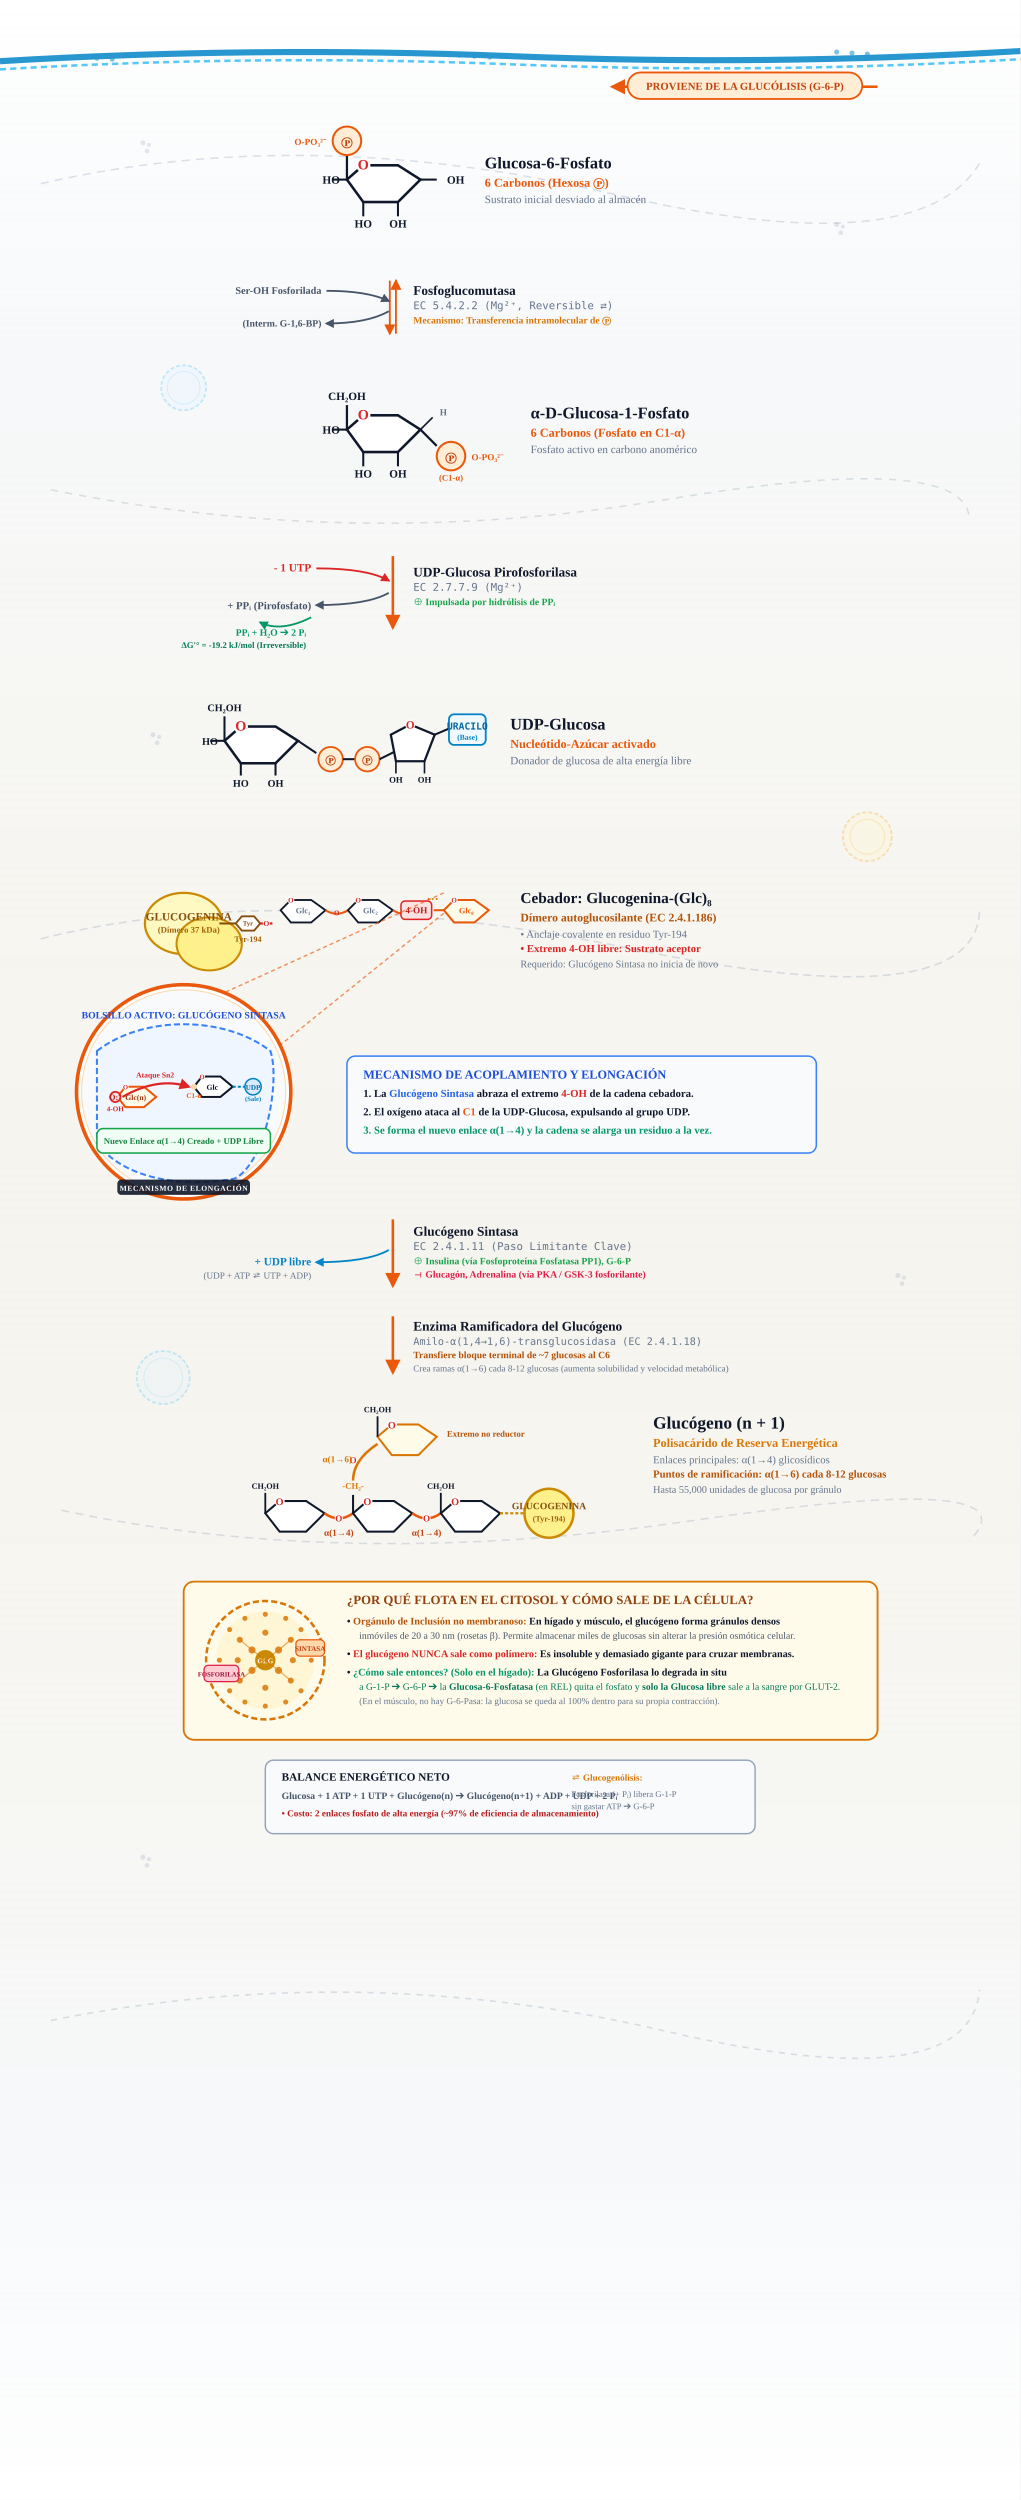
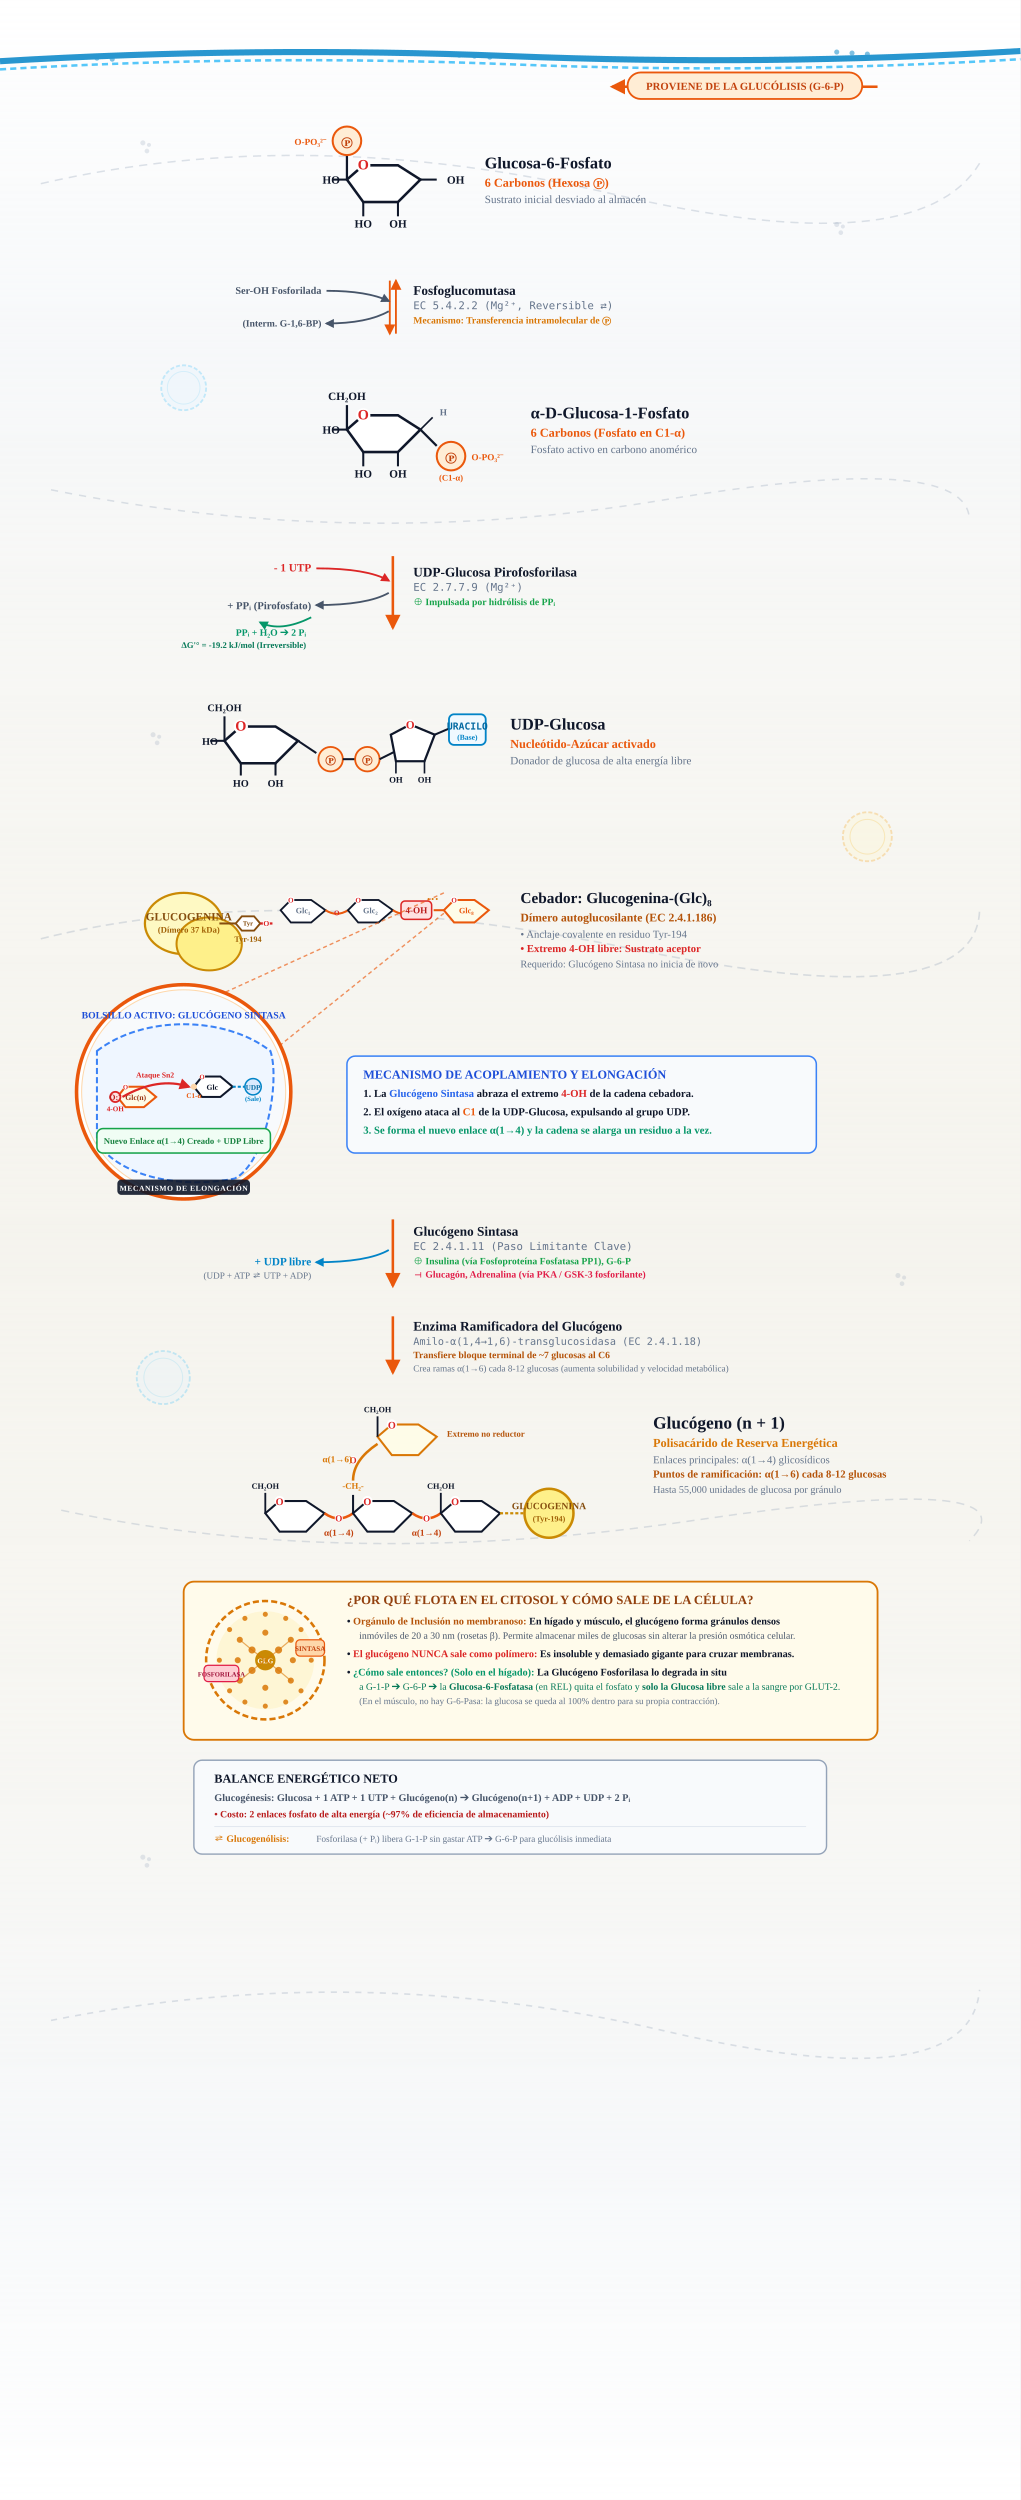
<svg xmlns="http://www.w3.org/2000/svg" width="1000" height="2450" viewBox="0 0 1000 2450">
  <defs>
    <marker id="arrowFlow" markerWidth="6" markerHeight="6" refX="5" refY="3" orient="auto">
      <path d="M 0 0 L 6 3 L 0 6 Z" fill="#ea580c" />
    </marker>
    <marker id="arrowRed" markerWidth="5" markerHeight="5" refX="4" refY="2.5" orient="auto">
      <path d="M 0 0 L 5 2.5 L 0 5 Z" fill="#dc2626" />
    </marker>
    <marker id="arrowSlate" markerWidth="5" markerHeight="5" refX="4" refY="2.5" orient="auto">
      <path d="M 0 0 L 5 2.5 L 0 5 Z" fill="#475569" />
    </marker>
    <marker id="arrowGreen" markerWidth="5" markerHeight="5" refX="4" refY="2.5" orient="auto">
      <path d="M 0 0 L 5 2.5 L 0 5 Z" fill="#059669" />
    </marker>
    <marker id="arrowBlue" markerWidth="5" markerHeight="5" refX="4" refY="2.5" orient="auto">
      <path d="M 0 0 L 5 2.5 L 0 5 Z" fill="#0284c7" />
    </marker>
    <linearGradient id="gradCitosolGlucogeno" x1="0%" y1="0%" x2="0%" y2="100%">
      <stop offset="0%" stop-color="#ffffff" stop-opacity="1" />
      <stop offset="15%" stop-color="#f8fafc" stop-opacity="0.8" />
      <stop offset="50%" stop-color="#fffbeb" stop-opacity="0.35" />
      <stop offset="85%" stop-color="#f8fafc" stop-opacity="0.8" />
      <stop offset="100%" stop-color="#ffffff" stop-opacity="1" />
    </linearGradient>
  </defs>
  <rect x="0" y="0" width="1000" height="2450" fill="url(#gradCitosolGlucogeno)" />
  <g opacity="0.85">
    <path d="M 0 60 Q 250 45 500 55 T 1000 50" fill="none" stroke="#0284c7" stroke-width="6" />
    <path d="M 0 68 Q 250 53 500 63 T 1000 58" fill="none" stroke="#38bdf8" stroke-width="2.5" stroke-dasharray="6 4" />
    <g fill="#0284c7" opacity="0.6">
      <circle cx="80" cy="56" r="2.5" />
      <circle cx="95" cy="57" r="2.5" />
      <circle cx="110" cy="58" r="2.5" />
      <circle cx="450" cy="54" r="2.5" />
      <circle cx="465" cy="55" r="2.5" />
      <circle cx="480" cy="56" r="2.5" />
      <circle cx="820" cy="51" r="2.5" />
      <circle cx="835" cy="52" r="2.5" />
      <circle cx="850" cy="53" r="2.5" />
    </g>
  </g>
  <g opacity="0.32" stroke="#94a3b8" fill="none">
    <path d="M 40 180 Q 300 120 600 190 T 960 160" stroke-width="1.5" stroke-dasharray="8 6" />
    <path d="M 50 480 Q 350 540 650 490 T 950 510" stroke-width="1.5" stroke-dasharray="7 7" />
    <path d="M 40 920 Q 280 860 620 930 T 960 890" stroke-width="1.6" stroke-dasharray="8 5" />
    <path d="M 60 1480 Q 340 1540 680 1490 T 950 1510" stroke-width="1.5" stroke-dasharray="8 6" />
    <path d="M 50 1980 Q 350 1920 650 1990 T 960 1950" stroke-width="1.6" stroke-dasharray="6 6" />
  </g>
  <g fill="#94a3b8" opacity="0.25">
    <circle cx="140" cy="140" r="2.5" />
    <circle cx="146" cy="142" r="2" />
    <circle cx="144" cy="148" r="2.3" />
    <circle cx="820" cy="220" r="2.5" />
    <circle cx="826" cy="222" r="2" />
    <circle cx="824" cy="228" r="2.3" />
    <circle cx="150" cy="720" r="2.5" />
    <circle cx="156" cy="722" r="2" />
    <circle cx="154" cy="728" r="2.3" />
    <circle cx="880" cy="1250" r="2.5" />
    <circle cx="886" cy="1252" r="2" />
    <circle cx="884" cy="1258" r="2.3" />
    <circle cx="140" cy="1820" r="2.5" />
    <circle cx="146" cy="1822" r="2" />
    <circle cx="144" cy="1828" r="2.3" />
  </g>
  <g opacity="0.28">
    <circle cx="180" cy="380" r="22" fill="#e0f2fe" stroke="#38bdf8" stroke-width="1.8" stroke-dasharray="4 2" />
    <circle cx="180" cy="380" r="16" fill="none" stroke="#7dd3fc" stroke-width="1" />
    <circle cx="850" cy="820" r="24" fill="#fef3c7" stroke="#f59e0b" stroke-width="1.8" stroke-dasharray="4 2" />
    <circle cx="850" cy="820" r="17" fill="none" stroke="#fbbf24" stroke-width="1" />
    <circle cx="160" cy="1350" r="26" fill="#e0f2fe" stroke="#38bdf8" stroke-width="1.8" stroke-dasharray="4 2" />
    <circle cx="160" cy="1350" r="19" fill="none" stroke="#7dd3fc" stroke-width="1" />
  </g>
  <g transform="translate(480, 85)">
    <path d="M 380 0 L 120 0" fill="none" stroke="#ea580c" stroke-width="2.5" marker-end="url(#arrowFlow)" />
    <rect x="135" y="-14" width="230" height="26" rx="13" fill="#ffedd5" stroke="#ea580c" stroke-width="1.8" />
    <text x="250" y="3" fill="#c2410c" font-size="10.5" font-weight="800" text-anchor="middle">
        PROVIENE DE LA GLUCÓLISIS (G-6-P)
      </text>
  </g>
  <g transform="translate(340, 140)">
    <g transform="translate(0, 0)">
      <polygon points="50,22 72,36 50,58 16,58 0,36 16,22" fill="#ffffff" stroke="#0f172a" stroke-width="2.5" />
      <circle cx="16" cy="22" r="7" fill="#ffffff" />
      <text x="16" y="26" fill="#dc2626" font-size="14" font-weight="800" text-anchor="middle">O</text>
      <line x1="0" y1="36" x2="0" y2="12" stroke="#0f172a" stroke-width="2.2" />
      <circle cx="0" cy="-2" r="14" fill="#ffedd5" stroke="#ea580c" stroke-width="2" />
      <text x="0" y="3" fill="#c2410c" font-size="12" font-weight="900" text-anchor="middle">Ⓟ</text>
      <text x="-20" y="2" fill="#ea580c" font-size="9" font-weight="700" text-anchor="end">O-PO₃²⁻</text>
      <line x1="72" y1="36" x2="88" y2="36" stroke="#0f172a" stroke-width="2" />
      <text x="98" y="40" fill="#0f172a" font-size="11" font-weight="700">OH</text>
      <line x1="50" y1="58" x2="50" y2="72" stroke="#0f172a" stroke-width="2" />
      <text x="50" y="83" fill="#0f172a" font-size="11" font-weight="700" text-anchor="middle">OH</text>
      <line x1="16" y1="58" x2="16" y2="72" stroke="#0f172a" stroke-width="2" />
      <text x="16" y="83" fill="#0f172a" font-size="11" font-weight="700" text-anchor="middle">HO</text>
      <line x1="0" y1="36" x2="-14" y2="36" stroke="#0f172a" stroke-width="2" />
      <text x="-24" y="40" fill="#0f172a" font-size="11" font-weight="700">HO</text>
    </g>
    <g transform="translate(135, 25)">
      <text x="0" y="0" fill="#0f172a" font-size="16" font-weight="800">Glucosa-6-Fosfato</text>
      <text x="0" y="18" fill="#ea580c" font-size="12" font-weight="700">6 Carbonos (Hexosa Ⓟ)</text>
      <text x="0" y="34" fill="#64748b" font-size="11">Sustrato inicial desviado al almacén</text>
    </g>
  </g>
  <g transform="translate(385, 275)">
    <line x1="-3" y1="0" x2="-3" y2="52" stroke="#ea580c" stroke-width="1.8" marker-end="url(#arrowFlow)" />
    <line x1="3" y1="52" x2="3" y2="0" stroke="#ea580c" stroke-width="1.8" marker-end="url(#arrowFlow)" />
    <path d="M -65 10 Q -25 10 -4 20" fill="none" stroke="#475569" stroke-width="1.8" marker-end="url(#arrowSlate)" />
    <text x="-70" y="13" fill="#475569" font-size="10" font-weight="800" text-anchor="end">Ser-OH Fosforilada</text>
    <path d="M -4 30 Q -25 42 -65 42" fill="none" stroke="#475569" stroke-width="1.8" marker-end="url(#arrowSlate)" />
    <text x="-70" y="45" fill="#475569" font-size="9.5" font-weight="700" text-anchor="end">(Interm. G-1,6-BP)</text>
    <g transform="translate(20, 14)">
      <text x="0" y="0" fill="#0f172a" font-size="13" font-weight="800">Fosfoglucomutasa</text>
      <text x="0" y="14" fill="#64748b" font-size="10.5" font-family="'JetBrains Mono', monospace">EC 5.4.2.2 (Mg²⁺, Reversible ⇄)</text>
      <text x="0" y="28" fill="#d97706" font-size="9.5" font-weight="700">Mecanismo: Transferencia intramolecular de Ⓟ</text>
    </g>
  </g>
  <g transform="translate(340, 385)">
    <g transform="translate(0, 0)">
      <polygon points="50,22 72,36 50,58 16,58 0,36 16,22" fill="#ffffff" stroke="#0f172a" stroke-width="2.5" />
      <circle cx="16" cy="22" r="7" fill="#ffffff" />
      <text x="16" y="26" fill="#dc2626" font-size="14" font-weight="800" text-anchor="middle">O</text>
      <line x1="0" y1="36" x2="0" y2="12" stroke="#0f172a" stroke-width="2.2" />
      <text x="0" y="7" fill="#0f172a" font-size="11" font-weight="800" text-anchor="middle">CH₂OH</text>
      <line x1="72" y1="36" x2="88" y2="52" stroke="#0f172a" stroke-width="2.2" />
      <line x1="72" y1="36" x2="84" y2="24" stroke="#0f172a" stroke-width="1.6" />
      <text x="91" y="22" fill="#64748b" font-size="9" font-weight="700">H</text>
      <circle cx="102" cy="62" r="14" fill="#ffedd5" stroke="#ea580c" stroke-width="2" />
      <text x="102" y="67" fill="#c2410c" font-size="12" font-weight="900" text-anchor="middle">Ⓟ</text>
      <text x="122" y="66" fill="#ea580c" font-size="9" font-weight="700">O-PO₃²⁻</text>
      <text x="102" y="86" fill="#ea580c" font-size="8.5" font-weight="800" text-anchor="middle">(C1-α)</text>
      <line x1="50" y1="58" x2="50" y2="72" stroke="#0f172a" stroke-width="2" />
      <text x="50" y="83" fill="#0f172a" font-size="11" font-weight="700" text-anchor="middle">OH</text>
      <line x1="16" y1="58" x2="16" y2="72" stroke="#0f172a" stroke-width="2" />
      <text x="16" y="83" fill="#0f172a" font-size="11" font-weight="700" text-anchor="middle">HO</text>
      <line x1="0" y1="36" x2="-14" y2="36" stroke="#0f172a" stroke-width="2" />
      <text x="-24" y="40" fill="#0f172a" font-size="11" font-weight="700">HO</text>
    </g>
    <g transform="translate(180, 25)">
      <text x="0" y="0" fill="#0f172a" font-size="16" font-weight="800">α-D-Glucosa-1-Fosfato</text>
      <text x="0" y="18" fill="#ea580c" font-size="12" font-weight="700">6 Carbonos (Fosfato en C1-α)</text>
      <text x="0" y="34" fill="#64748b" font-size="11">Fosfato activo en carbono anomérico</text>
    </g>
  </g>
  <g transform="translate(385, 545)">
    <line x1="0" y1="0" x2="0" y2="70" stroke="#ea580c" stroke-width="2.5" marker-end="url(#arrowFlow)" />
    <path d="M -75 12 Q -25 12 -4 24" fill="none" stroke="#dc2626" stroke-width="1.8" marker-end="url(#arrowRed)" />
    <text x="-80" y="15" fill="#dc2626" font-size="11" font-weight="800" text-anchor="end">- 1 UTP</text>
    <path d="M -4 36 Q -25 48 -75 48" fill="none" stroke="#475569" stroke-width="1.8" marker-end="url(#arrowSlate)" />
    <text x="-80" y="52" fill="#475569" font-size="10.5" font-weight="800" text-anchor="end">+ PPᵢ (Pirofosfato)</text>
    <path d="M -80 60 Q -110 75 -130 65" fill="none" stroke="#059669" stroke-width="1.8" marker-end="url(#arrowGreen)" />
    <g transform="translate(-85, 78)">
      <text x="0" y="0" fill="#059669" font-size="9.5" font-weight="800" text-anchor="end">PPᵢ + H₂O ➔ 2 Pᵢ</text>
      <text x="0" y="12" fill="#047857" font-size="8.5" font-weight="700" text-anchor="end">ΔG'° = -19.2 kJ/mol (Irreversible)</text>
    </g>
    <g transform="translate(20, 20)">
      <text x="0" y="0" fill="#0f172a" font-size="13" font-weight="800">UDP-Glucosa Pirofosforilasa</text>
      <text x="0" y="14" fill="#64748b" font-size="10.5" font-family="'JetBrains Mono', monospace">EC 2.7.7.9 (Mg²⁺)</text>
      <text x="0" y="28" fill="#16a34a" font-size="9.5" font-weight="700">⊕ Impulsada por hidrólisis de PPᵢ</text>
    </g>
  </g>
  <g transform="translate(220, 690)">
    <g transform="translate(0, 0)">
      <polygon points="50,22 72,36 50,58 16,58 0,36 16,22" fill="#ffffff" stroke="#0f172a" stroke-width="2.5" />
      <circle cx="16" cy="22" r="7" fill="#ffffff" />
      <text x="16" y="26" fill="#dc2626" font-size="14" font-weight="800" text-anchor="middle">O</text>
      <line x1="0" y1="36" x2="0" y2="12" stroke="#0f172a" stroke-width="2" />
      <text x="0" y="7" fill="#0f172a" font-size="10" font-weight="800" text-anchor="middle">CH₂OH</text>
      <line x1="0" y1="36" x2="-14" y2="36" stroke="#0f172a" stroke-width="2" />
      <text x="-22" y="40" fill="#0f172a" font-size="10" font-weight="700">HO</text>
      <line x1="16" y1="58" x2="16" y2="70" stroke="#0f172a" stroke-width="2" />
      <text x="16" y="81" fill="#0f172a" font-size="10" font-weight="700" text-anchor="middle">HO</text>
      <line x1="50" y1="58" x2="50" y2="70" stroke="#0f172a" stroke-width="2" />
      <text x="50" y="81" fill="#0f172a" font-size="10" font-weight="700" text-anchor="middle">OH</text>
      <line x1="72" y1="36" x2="90" y2="48" stroke="#0f172a" stroke-width="2" />
      <circle cx="104" cy="54" r="12" fill="#ffedd5" stroke="#ea580c" stroke-width="1.8" />
      <text x="104" y="58" fill="#c2410c" font-size="11" font-weight="900" text-anchor="middle">Ⓟ</text>
      <line x1="116" y1="54" x2="128" y2="54" stroke="#0f172a" stroke-width="2" />
      <circle cx="140" cy="54" r="12" fill="#ffedd5" stroke="#ea580c" stroke-width="1.8" />
      <text x="140" y="58" fill="#c2410c" font-size="11" font-weight="900" text-anchor="middle">Ⓟ</text>
      <line x1="152" y1="54" x2="168" y2="46" stroke="#0f172a" stroke-width="2" />
      <polygon points="182,20 206,30 196,56 168,56 163,30" fill="#ffffff" stroke="#0f172a" stroke-width="2.2" />
      <circle cx="182" cy="20" r="5" fill="#ffffff" />
      <text x="182" y="24" fill="#dc2626" font-size="11" font-weight="800" text-anchor="middle">O</text>
      <line x1="168" y1="56" x2="168" y2="68" stroke="#0f172a" stroke-width="1.6" />
      <text x="168" y="77" fill="#0f172a" font-size="8.5" font-weight="700" text-anchor="middle">OH</text>
      <line x1="196" y1="56" x2="196" y2="68" stroke="#0f172a" stroke-width="1.6" />
      <text x="196" y="77" fill="#0f172a" font-size="8.5" font-weight="700" text-anchor="middle">OH</text>
      <line x1="206" y1="30" x2="220" y2="24" stroke="#0f172a" stroke-width="2" />
      <rect x="220" y="10" width="36" height="30" rx="5" fill="#f0f9ff" stroke="#0284c7" stroke-width="1.8" />
      <text x="238" y="25" fill="#0369a1" font-size="9.5" font-weight="900" font-family="'JetBrains Mono', monospace" text-anchor="middle">URACILO</text>
      <text x="238" y="35" fill="#0284c7" font-size="7.5" font-weight="700" text-anchor="middle">(Base)</text>
    </g>
    <g transform="translate(280, 25)">
      <text x="0" y="0" fill="#0f172a" font-size="16" font-weight="800">UDP-Glucosa</text>
      <text x="0" y="18" fill="#ea580c" font-size="12" font-weight="700">Nucleótido-Azúcar activado</text>
      <text x="0" y="34" fill="#64748b" font-size="11">Donador de glucosa de alta energía libre</text>
    </g>
  </g>
  <g transform="translate(140, 860)">
    <g transform="translate(0, 10)">
      <ellipse cx="40" cy="35" rx="38" ry="30" fill="#fef9c3" stroke="#ca8a04" stroke-width="2.2" />
      <ellipse cx="65" cy="55" rx="32" ry="26" fill="#fef08a" stroke="#ca8a04" stroke-width="2" />
      <text x="45" y="32" fill="#854d0e" font-size="11" font-weight="900" text-anchor="middle">GLUCOGENINA</text>
      <text x="45" y="44" fill="#a16207" font-size="8.5" font-weight="700" text-anchor="middle">(Dímero 37 kDa)</text>
      <g transform="translate(75, 20)">
        <line x1="0" y1="15" x2="16" y2="15" stroke="#854d0e" stroke-width="2" />
        <polygon points="16,15 22,8 34,8 40,15 34,22 22,22" fill="#ffffff" stroke="#854d0e" stroke-width="1.8" />
        <text x="28" y="17" fill="#854d0e" font-size="6.5" font-weight="800" text-anchor="middle">Tyr</text>
        <line x1="40" y1="15" x2="52" y2="15" stroke="#dc2626" stroke-width="2.2" />
        <circle cx="46" cy="15" r="3.5" fill="#ffffff" />
        <text x="46" y="17.5" fill="#dc2626" font-size="7.5" font-weight="900" text-anchor="middle">O</text>
        <text x="28" y="33" fill="#a16207" font-size="8" font-weight="800" text-anchor="middle">Tyr-194</text>
      </g>
    </g>
    <g transform="translate(135, 10)">
      <polygon points="30,12 44,22 30,34 10,34 0,22 10,12" fill="#ffffff" stroke="#0f172a" stroke-width="1.8" />
      <circle cx="10" cy="12" r="3.5" fill="#ffffff" />
      <text x="10" y="14.5" fill="#dc2626" font-size="7" font-weight="800" text-anchor="middle">O</text>
      <text x="22" y="25" fill="#64748b" font-size="8" font-weight="700" text-anchor="middle">Glc₁</text>
    </g>
    <path d="M 179 32 Q 190 39 201 32" fill="none" stroke="#ea580c" stroke-width="2" />
    <text x="190" y="37" fill="#dc2626" font-size="7" font-weight="800" text-anchor="middle">O</text>
    <g transform="translate(201, 10)">
      <polygon points="30,12 44,22 30,34 10,34 0,22 10,12" fill="#ffffff" stroke="#0f172a" stroke-width="1.8" />
      <circle cx="10" cy="12" r="3.5" fill="#ffffff" />
      <text x="10" y="14.5" fill="#dc2626" font-size="7" font-weight="800" text-anchor="middle">O</text>
      <text x="22" y="25" fill="#64748b" font-size="8" font-weight="700" text-anchor="middle">Glc₂</text>
    </g>
    <path d="M 245 32 Q 256 39 267 32" fill="none" stroke="#ea580c" stroke-width="2" />
    <text x="256" y="37" fill="#dc2626" font-size="7" font-weight="800" text-anchor="middle">O</text>
    <text x="278" y="25" fill="#d97706" font-size="12" font-weight="900">···</text>
    <g transform="translate(295, 10)">
      <polygon points="30,12 44,22 30,34 10,34 0,22 10,12" fill="#fefce8" stroke="#ea580c" stroke-width="2" />
      <circle cx="10" cy="12" r="3.5" fill="#ffffff" />
      <text x="10" y="14.5" fill="#dc2626" font-size="7" font-weight="800" text-anchor="middle">O</text>
      <text x="22" y="25" fill="#ea580c" font-size="8" font-weight="800" text-anchor="middle">Glc₈</text>
      <line x1="0" y1="22" x2="-10" y2="22" stroke="#ea580c" stroke-width="2" />
      <rect x="-42" y="13" width="30" height="18" rx="4" fill="#fee2e2" stroke="#dc2626" stroke-width="1.5" />
      <text x="-27" y="25" fill="#b91c1c" font-size="9" font-weight="900" text-anchor="middle">4-OH</text>
    </g>
    <g transform="translate(370, 25)">
      <text x="0" y="0" fill="#0f172a" font-size="15" font-weight="900">Cebador: Glucogenina-(Glc)₈</text>
      <text x="0" y="18" fill="#b45309" font-size="11.5" font-weight="700">Dímero autoglucosilante (EC 2.4.1.186)</text>
      <text x="0" y="34" fill="#64748b" font-size="10.5">• Anclaje covalente en residuo Tyr-194</text>
      <text x="0" y="48" fill="#dc2626" font-size="10.5" font-weight="800">• Extremo 4-OH libre: Sustrato aceptor</text>
      <text x="0" y="63" fill="#64748b" font-size="10">Requerido: Glucógeno Sintasa no inicia de novo</text>
    </g>
  </g>
  <g stroke="#ea580c" stroke-width="1.4" stroke-dasharray="4 3" opacity="0.65">
    <line x1="435" y1="895" x2="255" y2="1040" />
    <line x1="435" y1="875" x2="160" y2="1000" />
  </g>
  <g transform="translate(180, 1070)">
    <circle cx="0" cy="0" r="105" fill="#ffffff" stroke="#ea580c" stroke-width="3.5" />
    <circle cx="0" cy="0" r="100" fill="#f8fafc" stroke="#fed7aa" stroke-width="1" />
    <path d="M -85,-40 C -40,-75 40,-75 85,-40 C 95,-10 80,70 50,85 C 0,95 -60,85 -85,50 Z" fill="#eff6ff" stroke="#3b82f6" stroke-width="2" stroke-dasharray="6 3" />
    <text x="0" y="-72" fill="#1d4ed8" font-size="9.5" font-weight="900" text-anchor="middle">
    BOLSILLO ACTIVO: GLUCÓGENO SINTASA
  </text>
    <g transform="translate(-65, -15)">
      <polygon points="26,10 38,20 26,30 8,30 0,20 8,10" fill="#fefce8" stroke="#ea580c" stroke-width="2" />
      <circle cx="8" cy="10" r="3" fill="#ffffff" />
      <text x="8" y="12.5" fill="#dc2626" font-size="6.5" font-weight="800" text-anchor="middle">O</text>
      <text x="18" y="23" fill="#9a3412" font-size="7.5" font-weight="800" text-anchor="middle">Glc(n)</text>
      <circle cx="-2" cy="20" r="5" fill="#fee2e2" stroke="#dc2626" stroke-width="1.8" />
      <text x="-2" y="23" fill="#b91c1c" font-size="8" font-weight="900" text-anchor="middle">O:⁻</text>
      <text x="-2" y="34" fill="#dc2626" font-size="7" font-weight="800" text-anchor="middle">4-OH</text>
    </g>
    <path d="M -60 5 Q -25 -15 5 -5" fill="none" stroke="#dc2626" stroke-width="2.2" marker-end="url(#arrowRed)" />
    <text x="-28" y="-14" fill="#dc2626" font-size="7.5" font-weight="900" text-anchor="middle">Ataque Sn2</text>
    <g transform="translate(10, -25)">
      <polygon points="26,10 38,20 26,30 8,30 0,20 8,10" fill="#ffffff" stroke="#0f172a" stroke-width="2" />
      <circle cx="8" cy="10" r="3" fill="#ffffff" />
      <text x="8" y="12.5" fill="#dc2626" font-size="6.5" font-weight="800" text-anchor="middle">O</text>
      <text x="18" y="23" fill="#0f172a" font-size="7.5" font-weight="800" text-anchor="middle">Glc</text>
      <circle cx="0" cy="20" r="3" fill="#fed7aa" />
      <text x="0" y="31" fill="#ea580c" font-size="7" font-weight="900" text-anchor="middle">C1-α</text>
      <line x1="38" y1="20" x2="52" y2="20" stroke="#0284c7" stroke-width="2" stroke-dasharray="3 2" />
      <circle cx="58" cy="20" r="8" fill="#dbeafe" stroke="#0284c7" stroke-width="1.5" />
      <text x="58" y="23" fill="#0369a1" font-size="7" font-weight="900" text-anchor="middle">UDP</text>
      <text x="58" y="34" fill="#0284c7" font-size="6.5" font-weight="700" text-anchor="middle">(Sale)</text>
    </g>
    <g transform="translate(0, 48)">
      <rect x="-85" y="-12" width="170" height="24" rx="6" fill="#f0fdf4" stroke="#16a34a" stroke-width="1.5" />
      <text x="0" y="3" fill="#15803d" font-size="8.5" font-weight="800" text-anchor="middle">
      Nuevo Enlace α(1→4) Creado + UDP Libre
    </text>
    </g>
    <rect x="-65" y="86" width="130" height="15" rx="4" fill="#0f172a" opacity="0.9" />
    <text x="0" y="97" fill="#ffffff" font-size="7.5" font-weight="800" text-anchor="middle" letter-spacing="0.5">
    MECANISMO DE ELONGACIÓN
  </text>
  </g>
  <g transform="translate(340, 1035)">
    <rect x="0" y="0" width="460" height="95" rx="8" fill="#f8fafc" stroke="#3b82f6" stroke-width="1.5" />
    <text x="16" y="22" fill="#1d4ed8" font-size="12" font-weight="900">MECANISMO DE ACOPLAMIENTO Y ELONGACIÓN</text>
    <text x="16" y="40" fill="#0f172a" font-size="10.5" font-weight="600">
        1. La <tspan font-weight="800" fill="#2563eb">Glucógeno Sintasa</tspan> abraza el extremo <tspan font-weight="800" fill="#dc2626">4-OH</tspan> de la cadena cebadora.
      </text>
    <text x="16" y="58" fill="#0f172a" font-size="10.5" font-weight="600">
        2. El oxígeno ataca al <tspan font-weight="800" fill="#ea580c">C1</tspan> de la <tspan font-weight="800">UDP-Glucosa</tspan>, expulsando al grupo UDP.
      </text>
    <text x="16" y="76" fill="#059669" font-size="10.5" font-weight="800">
        3. Se forma el nuevo enlace α(1→4) y la cadena se alarga un residuo a la vez.
      </text>
  </g>
  <g transform="translate(385, 1195)">
    <line x1="0" y1="0" x2="0" y2="65" stroke="#ea580c" stroke-width="2.5" marker-end="url(#arrowFlow)" />
    <path d="M -4 30 Q -25 42 -75 42" fill="none" stroke="#0284c7" stroke-width="1.8" marker-end="url(#arrowBlue)" />
    <text x="-80" y="45" fill="#0284c7" font-size="11" font-weight="800" text-anchor="end">+ UDP libre</text>
    <text x="-80" y="58" fill="#64748b" font-size="9" text-anchor="end">(UDP + ATP ⇄ UTP + ADP)</text>
    <g transform="translate(20, 16)">
      <text x="0" y="0" fill="#0f172a" font-size="13" font-weight="800">Glucógeno Sintasa</text>
      <text x="0" y="14" fill="#64748b" font-size="10.5" font-family="'JetBrains Mono', monospace">EC 2.4.1.11 (Paso Limitante Clave)</text>
      <text x="0" y="28" fill="#16a34a" font-size="9.5" font-weight="700">⊕ Insulina (vía Fosfoproteína Fosfatasa PP1), G-6-P</text>
      <text x="0" y="41" fill="#e11d48" font-size="9.5" font-weight="700">⊣ Glucagón, Adrenalina (vía PKA / GSK-3 fosforilante)</text>
    </g>
  </g>
  <g transform="translate(385, 1290)">
    <line x1="0" y1="0" x2="0" y2="55" stroke="#ea580c" stroke-width="2.5" marker-end="url(#arrowFlow)" />
    <g transform="translate(20, 14)">
      <text x="0" y="0" fill="#0f172a" font-size="13" font-weight="800">Enzima Ramificadora del Glucógeno</text>
      <text x="0" y="14" fill="#64748b" font-size="10" font-family="'JetBrains Mono', monospace">Amilo-α(1,4→1,6)-transglucosidasa (EC 2.4.1.18)</text>
      <text x="0" y="27" fill="#b45309" font-size="9.5" font-weight="700">Transfiere bloque terminal de ~7 glucosas al C6</text>
      <text x="0" y="40" fill="#64748b" font-size="9">Crea ramas α(1→6) cada 8-12 glucosas (aumenta solubilidad y velocidad metabólica)</text>
    </g>
  </g>
  <g transform="translate(260, 1375)">
    <g transform="translate(0, 40)">
      <g transform="translate(0, 40)">
        <polygon points="40,16 58,28 40,46 14,46 0,28 14,16" fill="#ffffff" stroke="#0f172a" stroke-width="2" />
        <circle cx="14" cy="16" r="5" fill="#ffffff" />
        <text x="14" y="20" fill="#dc2626" font-size="10" font-weight="800" text-anchor="middle">O</text>
        <line x1="0" y1="28" x2="0" y2="8" stroke="#0f172a" stroke-width="1.8" />
        <text x="0" y="4" fill="#0f172a" font-size="8" font-weight="700" text-anchor="middle">CH₂OH</text>
      </g>
      <path d="M 58 68 Q 72 78 86 68" fill="none" stroke="#ea580c" stroke-width="2.5" />
      <circle cx="72" cy="73" r="4" fill="#ffffff" />
      <text x="72" y="76" fill="#dc2626" font-size="9" font-weight="900" text-anchor="middle">O</text>
      <text x="72" y="90" fill="#c2410c" font-size="9" font-weight="800" text-anchor="middle">α(1→4)</text>
      <g transform="translate(86, 40)">
        <polygon points="40,16 58,28 40,46 14,46 0,28 14,16" fill="#ffffff" stroke="#0f172a" stroke-width="2" />
        <circle cx="14" cy="16" r="5" fill="#ffffff" />
        <text x="14" y="20" fill="#dc2626" font-size="10" font-weight="800" text-anchor="middle">O</text>
        <line x1="0" y1="28" x2="0" y2="10" stroke="#0f172a" stroke-width="2" />
        <text x="0" y="4" fill="#d97706" font-size="8.5" font-weight="800" text-anchor="middle">-CH₂-</text>
      </g>
      <path d="M 86 36 Q 86 16 110 0" fill="none" stroke="#d97706" stroke-width="2.5" />
      <circle cx="86" cy="16" r="4" fill="#ffffff" />
      <text x="86" y="19" fill="#dc2626" font-size="9" font-weight="900" text-anchor="middle">O</text>
      <text x="56" y="18" fill="#d97706" font-size="9" font-weight="800">α(1→6)</text>
      <g transform="translate(110, -35)">
        <polygon points="40,16 58,28 40,46 14,46 0,28 14,16" fill="#fefce8" stroke="#d97706" stroke-width="2" />
        <circle cx="14" cy="16" r="5" fill="#ffffff" />
        <text x="14" y="20" fill="#dc2626" font-size="10" font-weight="800" text-anchor="middle">O</text>
        <line x1="0" y1="28" x2="0" y2="8" stroke="#0f172a" stroke-width="1.8" />
        <text x="0" y="4" fill="#0f172a" font-size="8" font-weight="700" text-anchor="middle">CH₂OH</text>
        <text x="68" y="28" fill="#b45309" font-size="8.5" font-weight="700">Extremo no reductor</text>
      </g>
      <path d="M 144 68 Q 158 78 172 68" fill="none" stroke="#ea580c" stroke-width="2.5" />
      <circle cx="158" cy="73" r="4" fill="#ffffff" />
      <text x="158" y="76" fill="#dc2626" font-size="9" font-weight="900" text-anchor="middle">O</text>
      <text x="158" y="90" fill="#c2410c" font-size="9" font-weight="800" text-anchor="middle">α(1→4)</text>
      <g transform="translate(172, 40)">
        <polygon points="40,16 58,28 40,46 14,46 0,28 14,16" fill="#ffffff" stroke="#0f172a" stroke-width="2" />
        <circle cx="14" cy="16" r="5" fill="#ffffff" />
        <text x="14" y="20" fill="#dc2626" font-size="10" font-weight="800" text-anchor="middle">O</text>
        <line x1="0" y1="28" x2="0" y2="8" stroke="#0f172a" stroke-width="1.8" />
        <text x="0" y="4" fill="#0f172a" font-size="8" font-weight="700" text-anchor="middle">CH₂OH</text>
      </g>
      <g transform="translate(250, 48)">
        <circle cx="28" cy="20" r="24" fill="#fef08a" stroke="#ca8a04" stroke-width="2.5" />
        <text x="28" y="16" fill="#854d0e" font-size="9.5" font-weight="900" text-anchor="middle">GLUCOGENINA</text>
        <text x="28" y="28" fill="#a16207" font-size="8" font-weight="700" text-anchor="middle">(Tyr-194)</text>
        <line x1="-20" y1="20" x2="4" y2="20" stroke="#ca8a04" stroke-width="2.2" stroke-dasharray="3 2" />
      </g>
    </g>
    <g transform="translate(380, 25)">
      <text x="0" y="0" fill="#0f172a" font-size="17" font-weight="900">Glucógeno (n + 1)</text>
      <text x="0" y="18" fill="#d97706" font-size="12" font-weight="800">Polisacárido de Reserva Energética</text>
      <text x="0" y="34" fill="#64748b" font-size="10.5">Enlaces principales: α(1→4) glicosídicos</text>
      <text x="0" y="48" fill="#b45309" font-size="10.5" font-weight="700">Puntos de ramificación: α(1→6) cada 8-12 glucosas</text>
      <text x="0" y="63" fill="#64748b" font-size="10">Hasta 55,000 unidades de glucosa por gránulo</text>
    </g>
  </g>
  <g transform="translate(180, 1550)">
    <rect x="0" y="0" width="680" height="155" rx="10" fill="#fffbeb" stroke="#d97706" stroke-width="1.8" />
    <g transform="translate(15, 12)">
      <g transform="translate(0, 0)">
        <circle cx="65" cy="65" r="58" fill="#fffbeb" stroke="#d97706" stroke-width="2.5" stroke-dasharray="6 3" />
        <circle cx="65" cy="65" r="48" fill="#fef3c7" opacity="0.6" />
        <circle cx="65" cy="65" r="10" fill="#ca8a04" />
        <text x="65" y="68" fill="#ffffff" font-size="7" font-weight="900" text-anchor="middle">GLG</text>
        <g fill="#d97706" opacity="0.85">
          <circle cx="52" cy="55" r="3.5" />
          <circle cx="78" cy="55" r="3.5" />
          <circle cx="52" cy="75" r="3.5" />
          <circle cx="78" cy="75" r="3.5" />
          <circle cx="40" cy="45" r="3" />
          <circle cx="90" cy="45" r="3" />
          <circle cx="40" cy="85" r="3" />
          <circle cx="90" cy="85" r="3" />
          <circle cx="65" cy="38" r="3" />
          <circle cx="65" cy="92" r="3" />
          <circle cx="38" cy="65" r="3" />
          <circle cx="92" cy="65" r="3" />
          <circle cx="30" cy="35" r="2.5" />
          <circle cx="100" cy="35" r="2.5" />
          <circle cx="30" cy="95" r="2.5" />
          <circle cx="100" cy="95" r="2.5" />
          <circle cx="65" cy="20" r="2.5" />
          <circle cx="65" cy="110" r="2.5" />
          <circle cx="20" cy="65" r="2.5" />
          <circle cx="110" cy="65" r="2.5" />
          <circle cx="45" cy="24" r="2.5" />
          <circle cx="85" cy="24" r="2.5" />
          <circle cx="45" cy="106" r="2.5" />
          <circle cx="85" cy="106" r="2.5" />
        </g>
        <g stroke="#d97706" stroke-width="1.2" opacity="0.6">
          <line x1="65" y1="65" x2="52" y2="55" />
          <line x1="65" y1="65" x2="78" y2="55" />
          <line x1="65" y1="65" x2="52" y2="75" />
          <line x1="65" y1="65" x2="78" y2="75" />
          <line x1="52" y1="55" x2="40" y2="45" />
          <line x1="78" y1="55" x2="90" y2="45" />
          <line x1="52" y1="75" x2="40" y2="85" />
          <line x1="78" y1="75" x2="90" y2="85" />
        </g>
        <rect x="95" y="45" width="28" height="16" rx="4" fill="#fed7aa" stroke="#ea580c" stroke-width="1.2" />
        <text x="109" y="56" fill="#c2410c" font-size="7" font-weight="900" text-anchor="middle">SINTASA</text>
        <rect x="5" y="70" width="34" height="16" rx="4" fill="#fecdd3" stroke="#e11d48" stroke-width="1.2" />
        <text x="22" y="81" fill="#9f1239" font-size="6.5" font-weight="900" text-anchor="middle">FOSFORILASA</text>
      </g>
    </g>
    <g transform="translate(160, 22)">
      <text x="0" y="0" fill="#92400e" font-size="12.5" font-weight="900">¿POR QUÉ FLOTA EN EL CITOSOL Y CÓMO SALE DE LA CÉLULA?</text>
      <text x="0" y="20" fill="#0f172a" font-size="10" font-weight="700">
          • <tspan fill="#b45309">Orgánulo de Inclusión no membranoso:</tspan> En hígado y músculo, el glucógeno forma gránulos densos
        </text>
      <text x="12" y="34" fill="#475569" font-size="9.5">
          inmóviles de 20 a 30 nm (rosetas β). Permite almacenar miles de glucosas sin alterar la presión osmótica celular.
        </text>
      <text x="0" y="52" fill="#0f172a" font-size="10" font-weight="700">
          • <tspan fill="#dc2626">El glucógeno NUNCA sale como polímero:</tspan> Es insoluble y demasiado gigante para cruzar membranas.
        </text>
      <text x="0" y="70" fill="#0f172a" font-size="10" font-weight="700">
          • <tspan fill="#059669">¿Cómo sale entonces? (Solo en el hígado):</tspan> La <tspan font-weight="800">Glucógeno Fosforilasa</tspan> lo degrada in situ
        </text>
      <text x="12" y="84" fill="#047857" font-size="9.5">
          a G-1-P ➔ G-6-P ➔ la <tspan font-weight="800">Glucosa-6-Fosfatasa</tspan> (en REL) quita el fosfato y <tspan font-weight="800">solo la Glucosa libre</tspan> sale a la sangre por GLUT-2.
        </text>
      <text x="12" y="98" fill="#64748b" font-size="9">
          (En el músculo, no hay G-6-Pasa: la glucosa se queda al 100% dentro para su propia contracción).
        </text>
    </g>
  </g>
-   <g transform="translate(260, 1725)">
-     <rect x="0" y="0" width="480" height="72" rx="8" fill="#f8fafc" stroke="#94a3b8" stroke-width="1.4" />
-     <text x="16" y="20" fill="#0f172a" font-size="11" font-weight="900">BALANCE ENERGÉTICO NETO</text>
-     <text x="16" y="38" fill="#475569" font-size="9.5" font-weight="600">
-         Glucosa + 1 ATP + 1 UTP + Glucógeno(n) ➔ Glucógeno(n+1) + ADP + UDP + 2 Pᵢ
-       </text>
-     <text x="16" y="55" fill="#b91c1c" font-size="9" font-weight="700">
+   <g transform="translate(190, 1725)">
+     <rect x="0" y="0" width="620" height="92" rx="8" fill="#f8fafc" stroke="#94a3b8" stroke-width="1.4" />
+     <text x="20" y="22" fill="#0f172a" font-size="12" font-weight="900">BALANCE ENERGÉTICO NETO</text>
+     <text x="20" y="40" fill="#475569" font-size="10" font-weight="600">
+         Glucogénesis: Glucosa + 1 ATP + 1 UTP + Glucógeno(n) ➔ Glucógeno(n+1) + ADP + UDP + 2 Pᵢ
+       </text>
+     <text x="20" y="56" fill="#b91c1c" font-size="9.5" font-weight="700">
        • Costo: 2 enlaces fosfato de alta energía (~97% de eficiencia de almacenamiento)
      </text>
-     <g transform="translate(300, 20)">
-       <text x="0" y="0" fill="#d97706" font-size="9" font-weight="800">⇄ Glucogenólisis:</text>
-       <text x="0" y="16" fill="#64748b" font-size="8.5">Fosforilasa (+ Pᵢ) libera G-1-P</text>
-       <text x="0" y="28" fill="#64748b" font-size="8.5">sin gastar ATP ➔ G-6-P</text>
-     </g>
+     <line x1="20" y1="65" x2="600" y2="65" stroke="#e2e8f0" stroke-width="1" />
+     <text x="20" y="80" fill="#d97706" font-size="9.5" font-weight="800">⇄ Glucogenólisis:</text>
+     <text x="120" y="80" fill="#64748b" font-size="9">Fosforilasa (+ Pᵢ) libera G-1-P sin gastar ATP ➔ G-6-P para glucólisis inmediata</text>
  </g>
</svg>
